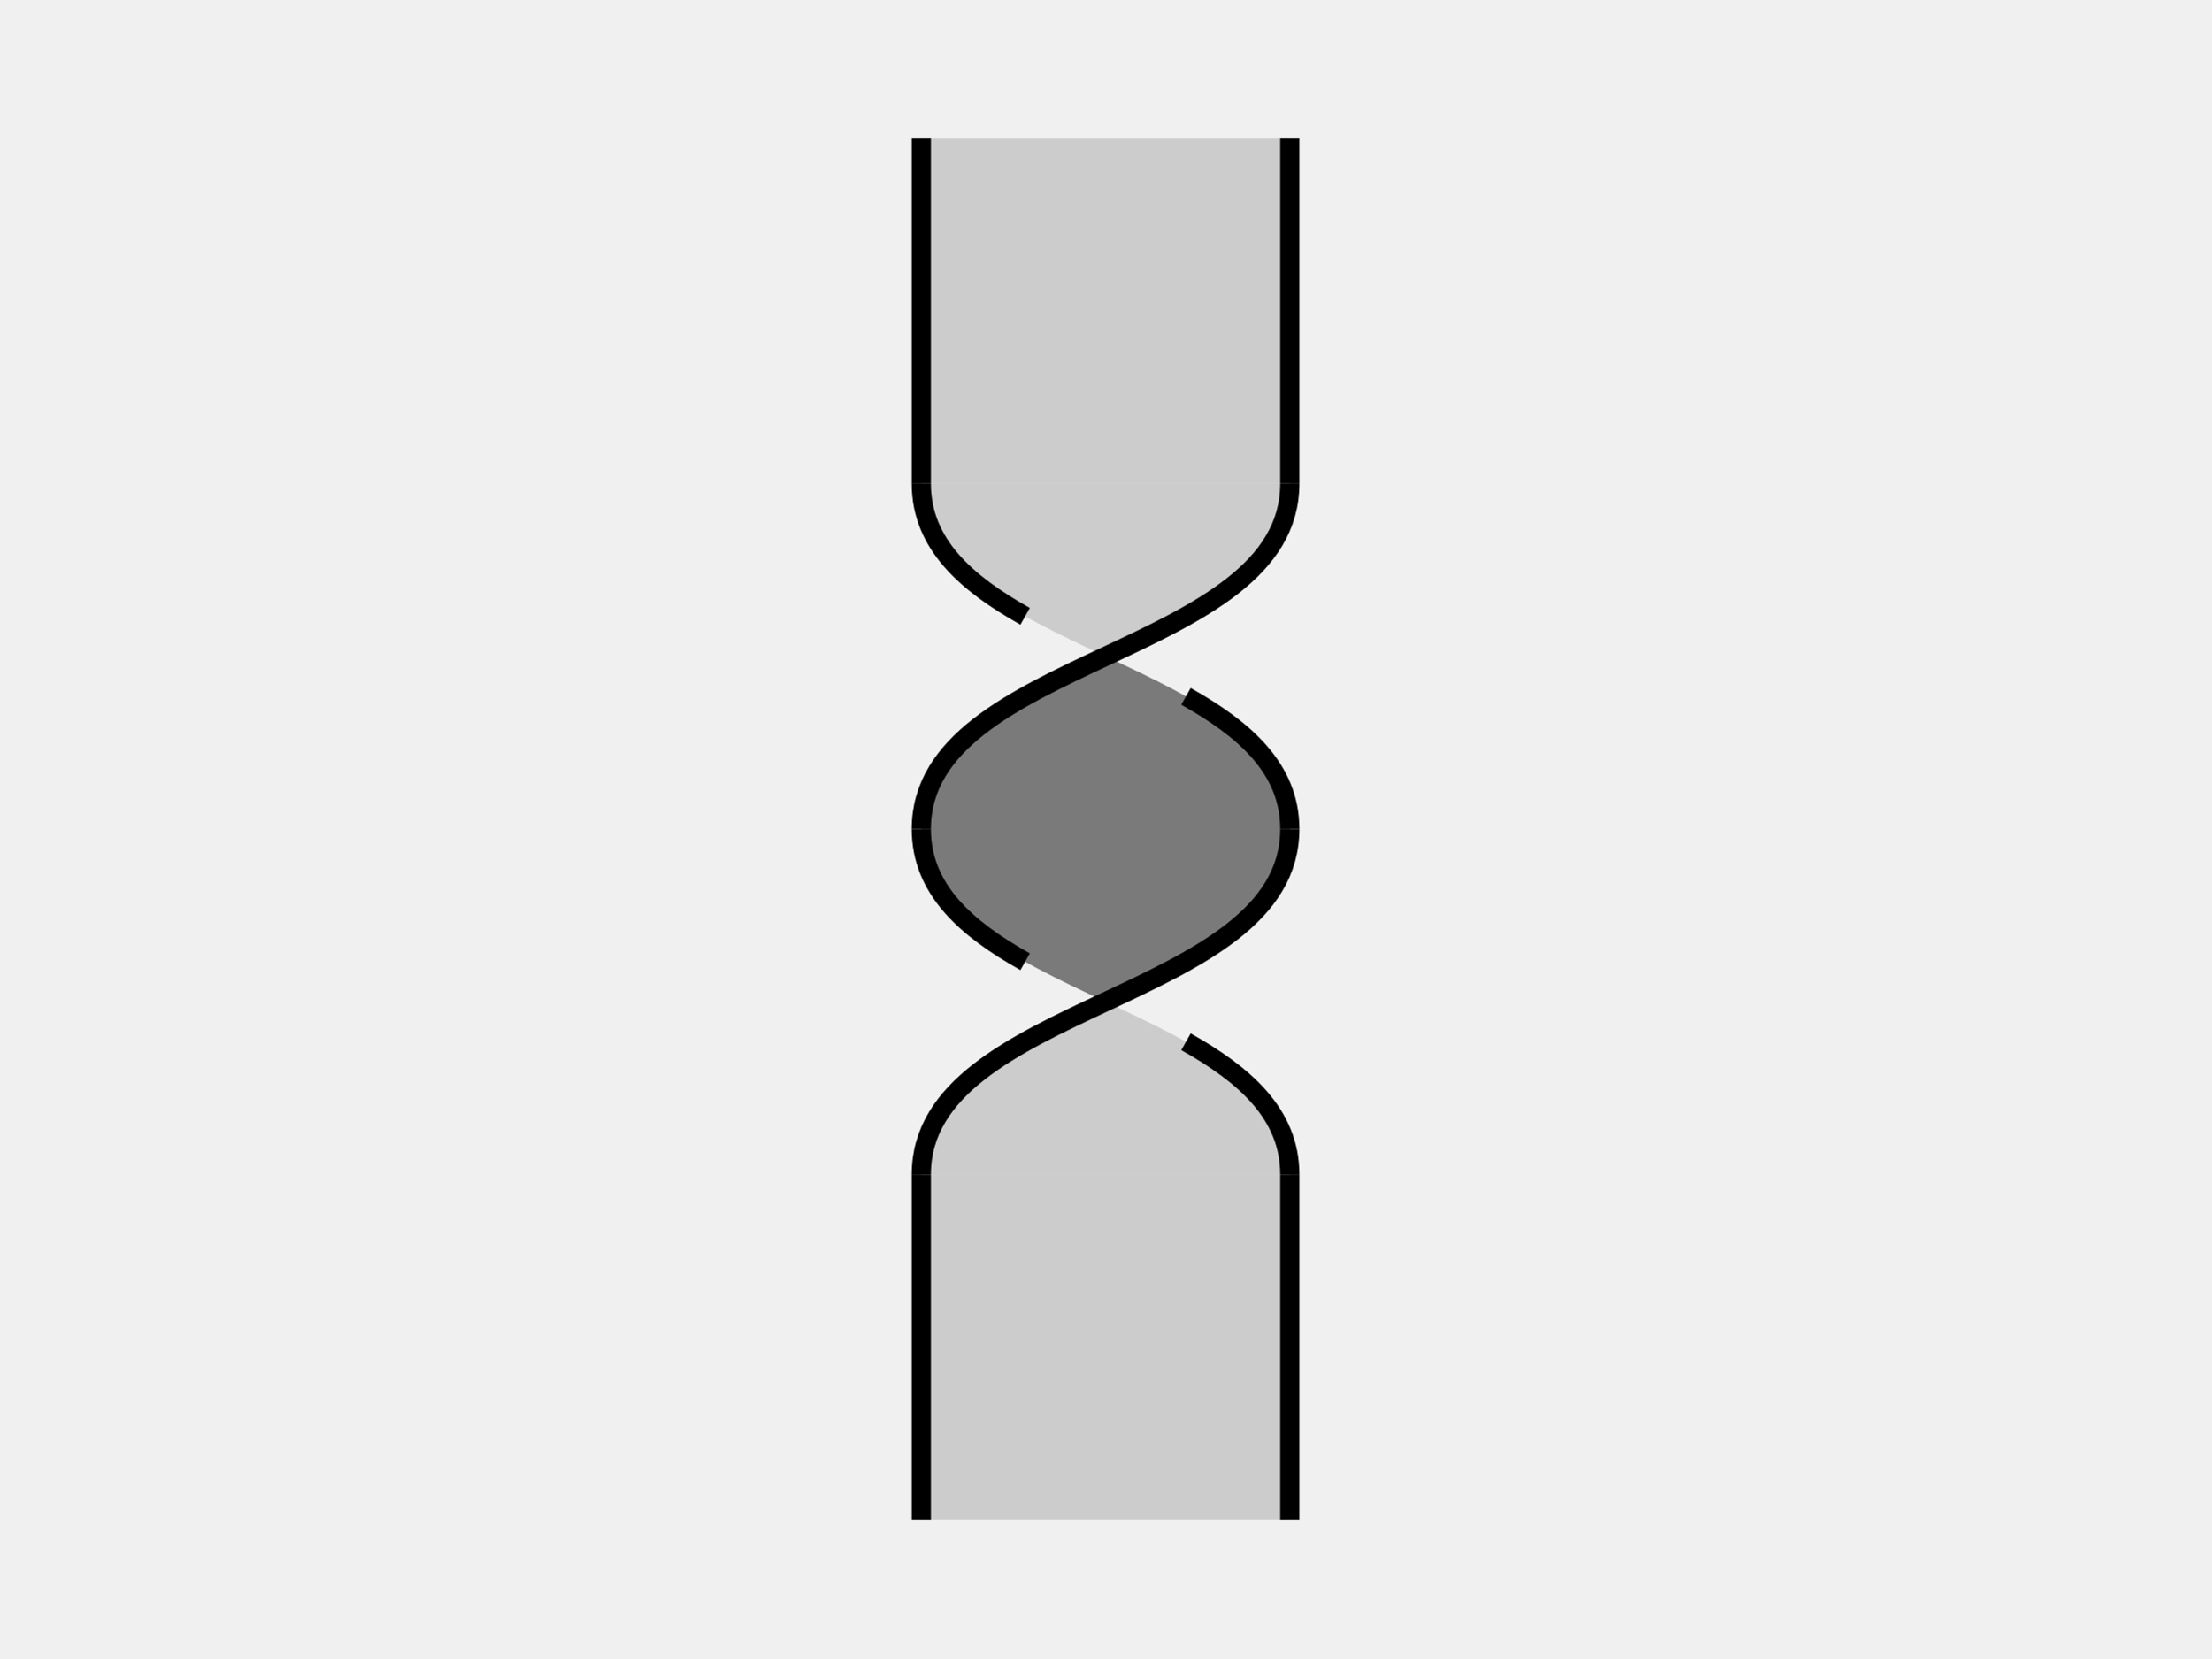
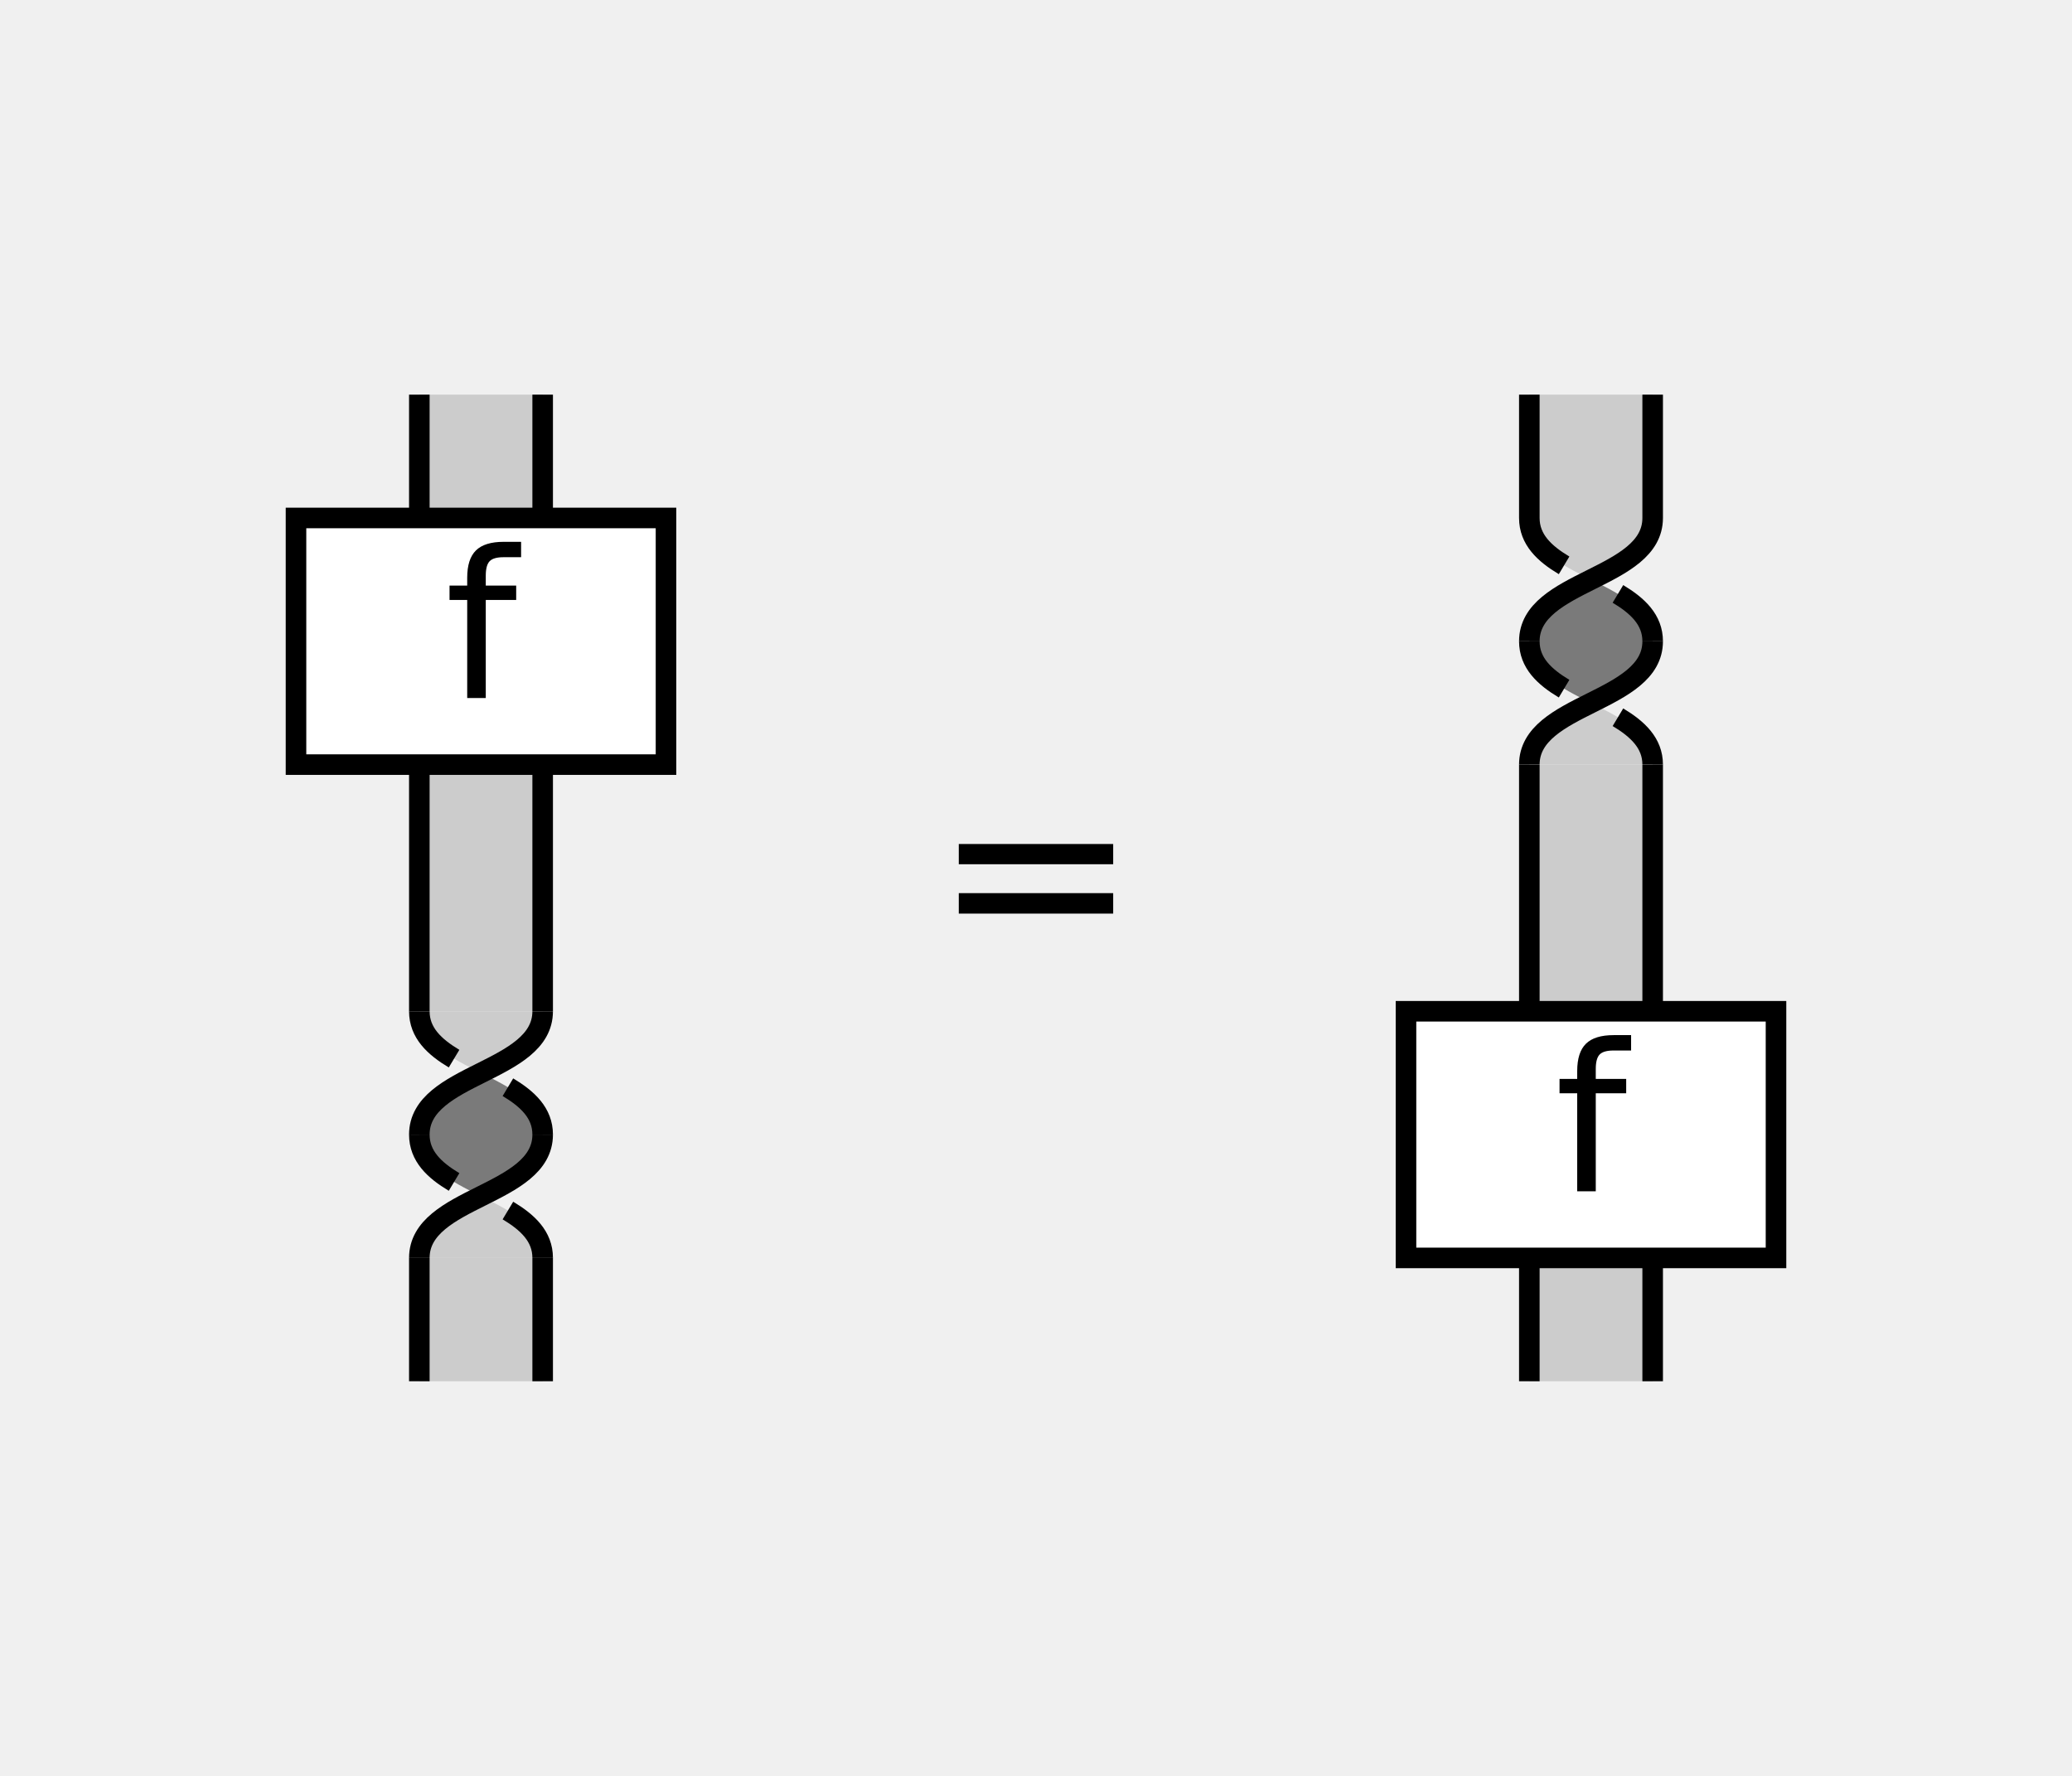
- <svg xmlns="http://www.w3.org/2000/svg" width="115.2pt" height="86.4pt" viewBox="0 0 115.2 86.4" version="1.1">
+ <svg xmlns="http://www.w3.org/2000/svg" xmlns:xlink="http://www.w3.org/1999/xlink" width="100.8pt" height="86.4pt" viewBox="0 0 100.8 86.4" version="1.1">
  <style type="text/css">@media (prefers-color-scheme: dark) {[id^="dark-stroke"] path { stroke: #ffffff !important; } [id^="dark-fill"] g, [id^="dark-fill"] use { fill: #ffffff !important; stroke: #ffffff !important; }}</style>
  <defs>
    <style type="text/css">*{stroke-linejoin: round; stroke-linecap: butt}</style>
  </defs>
  <g id="figure_1">
    <g id="patch_1">
-       <path d="M 0 86.4  L 115.2 86.4  L 115.2 0  L 0 0  L 0 86.4  z " style="fill: none" />
+       <path d="M 0 86.4  L 100.8 86.4  L 100.8 0  L 0 0  L 0 86.4  z " style="fill: none" />
    </g>
    <g id="axes_1">
      <g id="patch_2">
-         <path d="M 9.6 79.2  L 105.6 79.2  L 105.6 7.2  L 9.6 7.2  L 9.6 79.2  z " clip-path="url(#p0c606a4dba)" style="fill: none" />
+         <path d="M 8.4 67.2  L 92.4 67.2  L 92.4 19.2  L 8.4 19.2  L 8.4 67.2  z " clip-path="url(#p153f9937d9)" style="fill: none" />
      </g>
      <g id="patch_3">
-         <path d="M 48 61.2  Q 48 79.2 48 79.2  L 67.2 79.2  Q 67.2 79.2 67.2 61.2  z " clip-path="url(#p0c606a4dba)" style="fill: #cccccc" />
+         <path d="M 20.4 61.2  Q 20.4 67.2 20.4 67.2  L 26.4 67.2  Q 26.4 67.2 26.4 61.2  z " clip-path="url(#p153f9937d9)" style="fill: #cccccc" />
      </g>
      <g id="patch_4">
-         <path d="M 48 7.2  Q 48 25.2 48 25.2  L 67.2 25.2  Q 67.2 25.2 67.2 7.2  z " clip-path="url(#p0c606a4dba)" style="fill: #cccccc" />
+         <path d="M 74.4 61.2  Q 74.4 67.2 74.4 67.2  L 80.4 67.2  Q 80.4 67.2 80.4 61.2  z " clip-path="url(#p153f9937d9)" style="fill: #cccccc" />
      </g>
      <g id="patch_5">
-         <path d="M 48 7.2  Q 48 25.2 48 25.2  " clip-path="url(#p0c606a4dba)" style="fill: none; stroke: #000000; stroke-linejoin: miter" />
+         <path d="M 20.4 37.2  Q 20.4 49.2 20.4 49.2  L 26.4 49.2  Q 26.4 49.2 26.4 37.2  z " clip-path="url(#p153f9937d9)" style="fill: #cccccc" />
      </g>
      <g id="patch_6">
-         <path d="M 67.2 7.2  Q 67.2 25.2 67.2 25.2  " clip-path="url(#p0c606a4dba)" style="fill: none; stroke: #000000; stroke-linejoin: miter" />
+         <path d="M 74.4 37.2  Q 74.4 49.2 74.4 49.2  L 80.4 49.2  Q 80.4 49.2 80.4 37.2  z " clip-path="url(#p153f9937d9)" style="fill: #cccccc" />
      </g>
      <g id="patch_7">
-         <path d="M 48 61.2  Q 48 79.2 48 79.2  " clip-path="url(#p0c606a4dba)" style="fill: none; stroke: #000000; stroke-linejoin: miter" />
+         <path d="M 20.4 19.2  Q 20.4 25.2 20.4 25.2  L 26.4 25.2  Q 26.4 25.2 26.4 19.2  z " clip-path="url(#p153f9937d9)" style="fill: #cccccc" />
      </g>
      <g id="patch_8">
-         <path d="M 67.2 61.2  Q 67.2 79.2 67.2 79.2  " clip-path="url(#p0c606a4dba)" style="fill: none; stroke: #000000; stroke-linejoin: miter" />
+         <path d="M 74.4 19.2  Q 74.4 25.2 74.4 25.2  L 80.4 25.2  Q 80.4 25.2 80.4 19.2  z " clip-path="url(#p153f9937d9)" style="fill: #cccccc" />
      </g>
      <g id="patch_9">
-         <path d="M 48 25.2  C 48 29.7 52.8 31.95 57.6 34.2  L 57.6 34.2  C 62.4 31.95 67.2 29.7 67.2 25.2  z " clip-path="url(#p0c606a4dba)" style="fill: #cccccc" />
+         <path d="M 20.4 19.2  Q 20.4 25.2 20.4 25.2  " clip-path="url(#p153f9937d9)" style="fill: none; stroke: #000000; stroke-linejoin: miter" />
      </g>
      <g id="patch_10">
-         <path d="M 57.6 34.2  C 62.4 36.45 67.2 38.7 67.2 43.2  C 67.2 47.7 62.4 49.95 57.6 52.2  L 57.6 52.2  C 52.8 49.95 48 47.7 48 43.2  C 48 38.7 52.8 36.45 57.6 34.2  z " clip-path="url(#p0c606a4dba)" style="fill: #7a7a7a" />
+         <path d="M 26.4 19.2  Q 26.4 25.2 26.4 25.2  " clip-path="url(#p153f9937d9)" style="fill: none; stroke: #000000; stroke-linejoin: miter" />
      </g>
      <g id="patch_11">
-         <path d="M 57.6 52.2  C 52.8 54.45 48 56.7 48 61.2  L 67.2 61.2  C 67.2 56.7 62.4 54.45 57.6 52.2  z " clip-path="url(#p0c606a4dba)" style="fill: #cccccc" />
+         <path d="M 20.4 37.2  Q 20.4 49.2 20.4 49.2  " clip-path="url(#p153f9937d9)" style="fill: none; stroke: #000000; stroke-linejoin: miter" />
      </g>
      <g id="patch_12">
-         <path d="M 48 25.2  C 48 28.35 50.352 30.398 53.41 32.114  " clip-path="url(#p0c606a4dba)" style="fill: none; stroke: #000000; stroke-linejoin: miter" />
+         <path d="M 26.4 37.2  Q 26.4 49.2 26.4 49.2  " clip-path="url(#p153f9937d9)" style="fill: none; stroke: #000000; stroke-linejoin: miter" />
      </g>
      <g id="patch_13">
-         <path d="M 61.79 36.286  C 64.848 38.002 67.2 40.05 67.2 43.2  " clip-path="url(#p0c606a4dba)" style="fill: none; stroke: #000000; stroke-linejoin: miter" />
+         <path d="M 20.4 61.2  Q 20.4 67.2 20.4 67.2  " clip-path="url(#p153f9937d9)" style="fill: none; stroke: #000000; stroke-linejoin: miter" />
      </g>
      <g id="patch_14">
-         <path d="M 67.2 25.2  C 67.2 34.2 48 34.2 48 43.2  " clip-path="url(#p0c606a4dba)" style="fill: none; stroke: #000000; stroke-linejoin: miter" />
+         <path d="M 26.4 61.2  Q 26.4 67.2 26.4 67.2  " clip-path="url(#p153f9937d9)" style="fill: none; stroke: #000000; stroke-linejoin: miter" />
      </g>
      <g id="patch_15">
-         <path d="M 48 43.2  C 48 46.35 50.352 48.398 53.41 50.114  " clip-path="url(#p0c606a4dba)" style="fill: none; stroke: #000000; stroke-linejoin: miter" />
+         <path d="M 74.4 19.2  Q 74.4 25.2 74.4 25.2  " clip-path="url(#p153f9937d9)" style="fill: none; stroke: #000000; stroke-linejoin: miter" />
      </g>
      <g id="patch_16">
-         <path d="M 61.79 54.286  C 64.848 56.002 67.2 58.05 67.2 61.2  " clip-path="url(#p0c606a4dba)" style="fill: none; stroke: #000000; stroke-linejoin: miter" />
+         <path d="M 80.4 19.2  Q 80.4 25.2 80.4 25.2  " clip-path="url(#p153f9937d9)" style="fill: none; stroke: #000000; stroke-linejoin: miter" />
      </g>
      <g id="patch_17">
-         <path d="M 67.2 43.2  C 67.2 52.2 48 52.2 48 61.2  " clip-path="url(#p0c606a4dba)" style="fill: none; stroke: #000000; stroke-linejoin: miter" />
+         <path d="M 74.4 37.2  Q 74.4 49.2 74.4 49.2  " clip-path="url(#p153f9937d9)" style="fill: none; stroke: #000000; stroke-linejoin: miter" />
+       </g>
+       <g id="patch_18">
+         <path d="M 80.4 37.2  Q 80.4 49.2 80.4 49.2  " clip-path="url(#p153f9937d9)" style="fill: none; stroke: #000000; stroke-linejoin: miter" />
+       </g>
+       <g id="patch_19">
+         <path d="M 74.4 61.2  Q 74.4 67.2 74.4 67.2  " clip-path="url(#p153f9937d9)" style="fill: none; stroke: #000000; stroke-linejoin: miter" />
+       </g>
+       <g id="patch_20">
+         <path d="M 80.4 61.2  Q 80.4 67.2 80.4 67.2  " clip-path="url(#p153f9937d9)" style="fill: none; stroke: #000000; stroke-linejoin: miter" />
+       </g>
+       <g id="patch_21">
+         <path d="M 14.4 37.2  L 14.4 25.2  L 32.4 25.2  L 32.4 37.2  z " clip-path="url(#p153f9937d9)" style="fill: #ffffff; stroke: #000000; stroke-linejoin: miter" />
+       </g>
+       <g id="patch_22">
+         <path d="M 20.4 49.2  C 20.4 50.7 21.9 51.45 23.4 52.2  L 23.4 52.2  C 24.9 51.45 26.4 50.7 26.4 49.2  z " clip-path="url(#p153f9937d9)" style="fill: #cccccc" />
+       </g>
+       <g id="patch_23">
+         <path d="M 23.4 52.2  C 24.9 52.95 26.4 53.7 26.4 55.2  C 26.4 56.7 24.9 57.45 23.4 58.2  L 23.4 58.2  C 21.9 57.45 20.4 56.7 20.4 55.2  C 20.4 53.7 21.9 52.95 23.4 52.2  z " clip-path="url(#p153f9937d9)" style="fill: #7a7a7a" />
+       </g>
+       <g id="patch_24">
+         <path d="M 23.4 58.2  C 21.9 58.95 20.4 59.7 20.4 61.2  L 26.4 61.2  C 26.4 59.7 24.9 58.95 23.4 58.2  z " clip-path="url(#p153f9937d9)" style="fill: #cccccc" />
+       </g>
+       <g id="patch_25">
+         <path d="M 20.4 49.2  C 20.4 50.25 21.135 50.932 22.09 51.505  " clip-path="url(#p153f9937d9)" style="fill: none; stroke: #000000; stroke-linejoin: miter" />
+       </g>
+       <g id="patch_26">
+         <path d="M 24.709 52.895  C 25.665 53.468 26.4 54.15 26.4 55.2  " clip-path="url(#p153f9937d9)" style="fill: none; stroke: #000000; stroke-linejoin: miter" />
+       </g>
+       <g id="patch_27">
+         <path d="M 26.4 49.2  C 26.4 52.2 20.4 52.2 20.4 55.2  " clip-path="url(#p153f9937d9)" style="fill: none; stroke: #000000; stroke-linejoin: miter" />
+       </g>
+       <g id="patch_28">
+         <path d="M 20.4 55.2  C 20.4 56.25 21.135 56.932 22.09 57.505  " clip-path="url(#p153f9937d9)" style="fill: none; stroke: #000000; stroke-linejoin: miter" />
+       </g>
+       <g id="patch_29">
+         <path d="M 24.709 58.895  C 25.665 59.468 26.4 60.15 26.4 61.2  " clip-path="url(#p153f9937d9)" style="fill: none; stroke: #000000; stroke-linejoin: miter" />
+       </g>
+       <g id="patch_30">
+         <path d="M 26.4 55.2  C 26.4 58.2 20.4 58.2 20.4 61.2  " clip-path="url(#p153f9937d9)" style="fill: none; stroke: #000000; stroke-linejoin: miter" />
+       </g>
+       <g id="patch_31">
+         <path d="M 74.4 25.2  C 74.4 26.7 75.9 27.45 77.4 28.2  L 77.4 28.2  C 78.9 27.45 80.4 26.7 80.4 25.2  z " clip-path="url(#p153f9937d9)" style="fill: #cccccc" />
+       </g>
+       <g id="patch_32">
+         <path d="M 77.4 28.2  C 78.9 28.95 80.4 29.7 80.4 31.2  C 80.4 32.7 78.9 33.45 77.4 34.2  L 77.4 34.2  C 75.9 33.45 74.4 32.7 74.4 31.2  C 74.4 29.7 75.9 28.95 77.4 28.2  z " clip-path="url(#p153f9937d9)" style="fill: #7a7a7a" />
+       </g>
+       <g id="patch_33">
+         <path d="M 77.4 34.2  C 75.9 34.95 74.4 35.7 74.4 37.2  L 80.4 37.2  C 80.4 35.7 78.9 34.95 77.4 34.2  z " clip-path="url(#p153f9937d9)" style="fill: #cccccc" />
+       </g>
+       <g id="patch_34">
+         <path d="M 74.4 25.2  C 74.4 26.25 75.135 26.933 76.091 27.505  " clip-path="url(#p153f9937d9)" style="fill: none; stroke: #000000; stroke-linejoin: miter" />
+       </g>
+       <g id="patch_35">
+         <path d="M 78.71 28.895  C 79.665 29.468 80.4 30.15 80.4 31.2  " clip-path="url(#p153f9937d9)" style="fill: none; stroke: #000000; stroke-linejoin: miter" />
+       </g>
+       <g id="patch_36">
+         <path d="M 80.4 25.2  C 80.4 28.2 74.4 28.2 74.4 31.2  " clip-path="url(#p153f9937d9)" style="fill: none; stroke: #000000; stroke-linejoin: miter" />
+       </g>
+       <g id="patch_37">
+         <path d="M 74.4 31.2  C 74.4 32.25 75.135 32.932 76.091 33.505  " clip-path="url(#p153f9937d9)" style="fill: none; stroke: #000000; stroke-linejoin: miter" />
+       </g>
+       <g id="patch_38">
+         <path d="M 78.71 34.895  C 79.665 35.468 80.4 36.15 80.4 37.2  " clip-path="url(#p153f9937d9)" style="fill: none; stroke: #000000; stroke-linejoin: miter" />
+       </g>
+       <g id="patch_39">
+         <path d="M 80.4 31.2  C 80.4 34.2 74.4 34.2 74.4 37.2  " clip-path="url(#p153f9937d9)" style="fill: none; stroke: #000000; stroke-linejoin: miter" />
+       </g>
+       <g id="patch_40">
+         <path d="M 68.4 61.2  L 68.4 49.2  L 86.4 49.2  L 86.4 61.2  z " clip-path="url(#p153f9937d9)" style="fill: #ffffff; stroke: #000000; stroke-linejoin: miter" />
+       </g>
+       <g id="PathCollection_1">
+         <defs>
+           <path id="me9d1627a4f" d="M 0 6.334  C 1.68 6.334 3.291 5.667 4.479 4.479  C 5.667 3.291 6.334 1.68 6.334 0  C 6.334 -1.68 5.667 -3.291 4.479 -4.479  C 3.291 -5.667 1.68 -6.334 0 -6.334  C -1.68 -6.334 -3.291 -5.667 -4.479 -4.479  C -5.667 -3.291 -6.334 -1.68 -6.334 0  C -6.334 1.68 -5.667 3.291 -4.479 4.479  C -3.291 5.667 -1.68 6.334 0 6.334  z " style="stroke: #000000; stroke-opacity: 0" />
+         </defs>
+         <g clip-path="url(#p153f9937d9)">
+           <use xlink:href="#me9d1627a4f" x="50.4" y="43.2" style="fill-opacity: 0; stroke: #000000; stroke-opacity: 0" />
+         </g>
+       </g>
+       <g id="text_1">
+         <g transform="translate(21.63984 33.95938) scale(0.1 -0.1)">
+           <defs>
+             <path id="DejaVuSans-66" d="M 2375 4863  L 2375 4384  L 1825 4384  Q 1516 4384 1395 4259  Q 1275 4134 1275 3809  L 1275 3500  L 2222 3500  L 2222 3053  L 1275 3053  L 1275 0  L 697 0  L 697 3053  L 147 3053  L 147 3500  L 697 3500  L 697 3744  Q 697 4328 969 4595  Q 1241 4863 1831 4863  L 2375 4863  z " transform="scale(0.015625)" />
+           </defs>
+           <use xlink:href="#DejaVuSans-66" />
+         </g>
+       </g>
+       <g id="text_2">
+         <g transform="translate(75.63984 57.95938) scale(0.1 -0.1)">
+           <use xlink:href="#DejaVuSans-66" />
+         </g>
+       </g>
+       <g id="dark-fill-1">
+         <g transform="translate(45.37219 46.51125) scale(0.12 -0.12)">
+           <defs>
+             <path id="DejaVuSans-3d" d="M 678 2906  L 4684 2906  L 4684 2381  L 678 2381  L 678 2906  z M 678 1631  L 4684 1631  L 4684 1100  L 678 1100  L 678 1631  z " transform="scale(0.015625)" />
+           </defs>
+           <use xlink:href="#DejaVuSans-3d" />
+         </g>
      </g>
    </g>
  </g>
  <defs>
-     <clipPath id="p0c606a4dba">
-       <rect x="0" y="0" width="115.2" height="86.4" />
+     <clipPath id="p153f9937d9">
+       <rect x="0" y="14.4" width="100.8" height="57.6" />
    </clipPath>
  </defs>
</svg>
